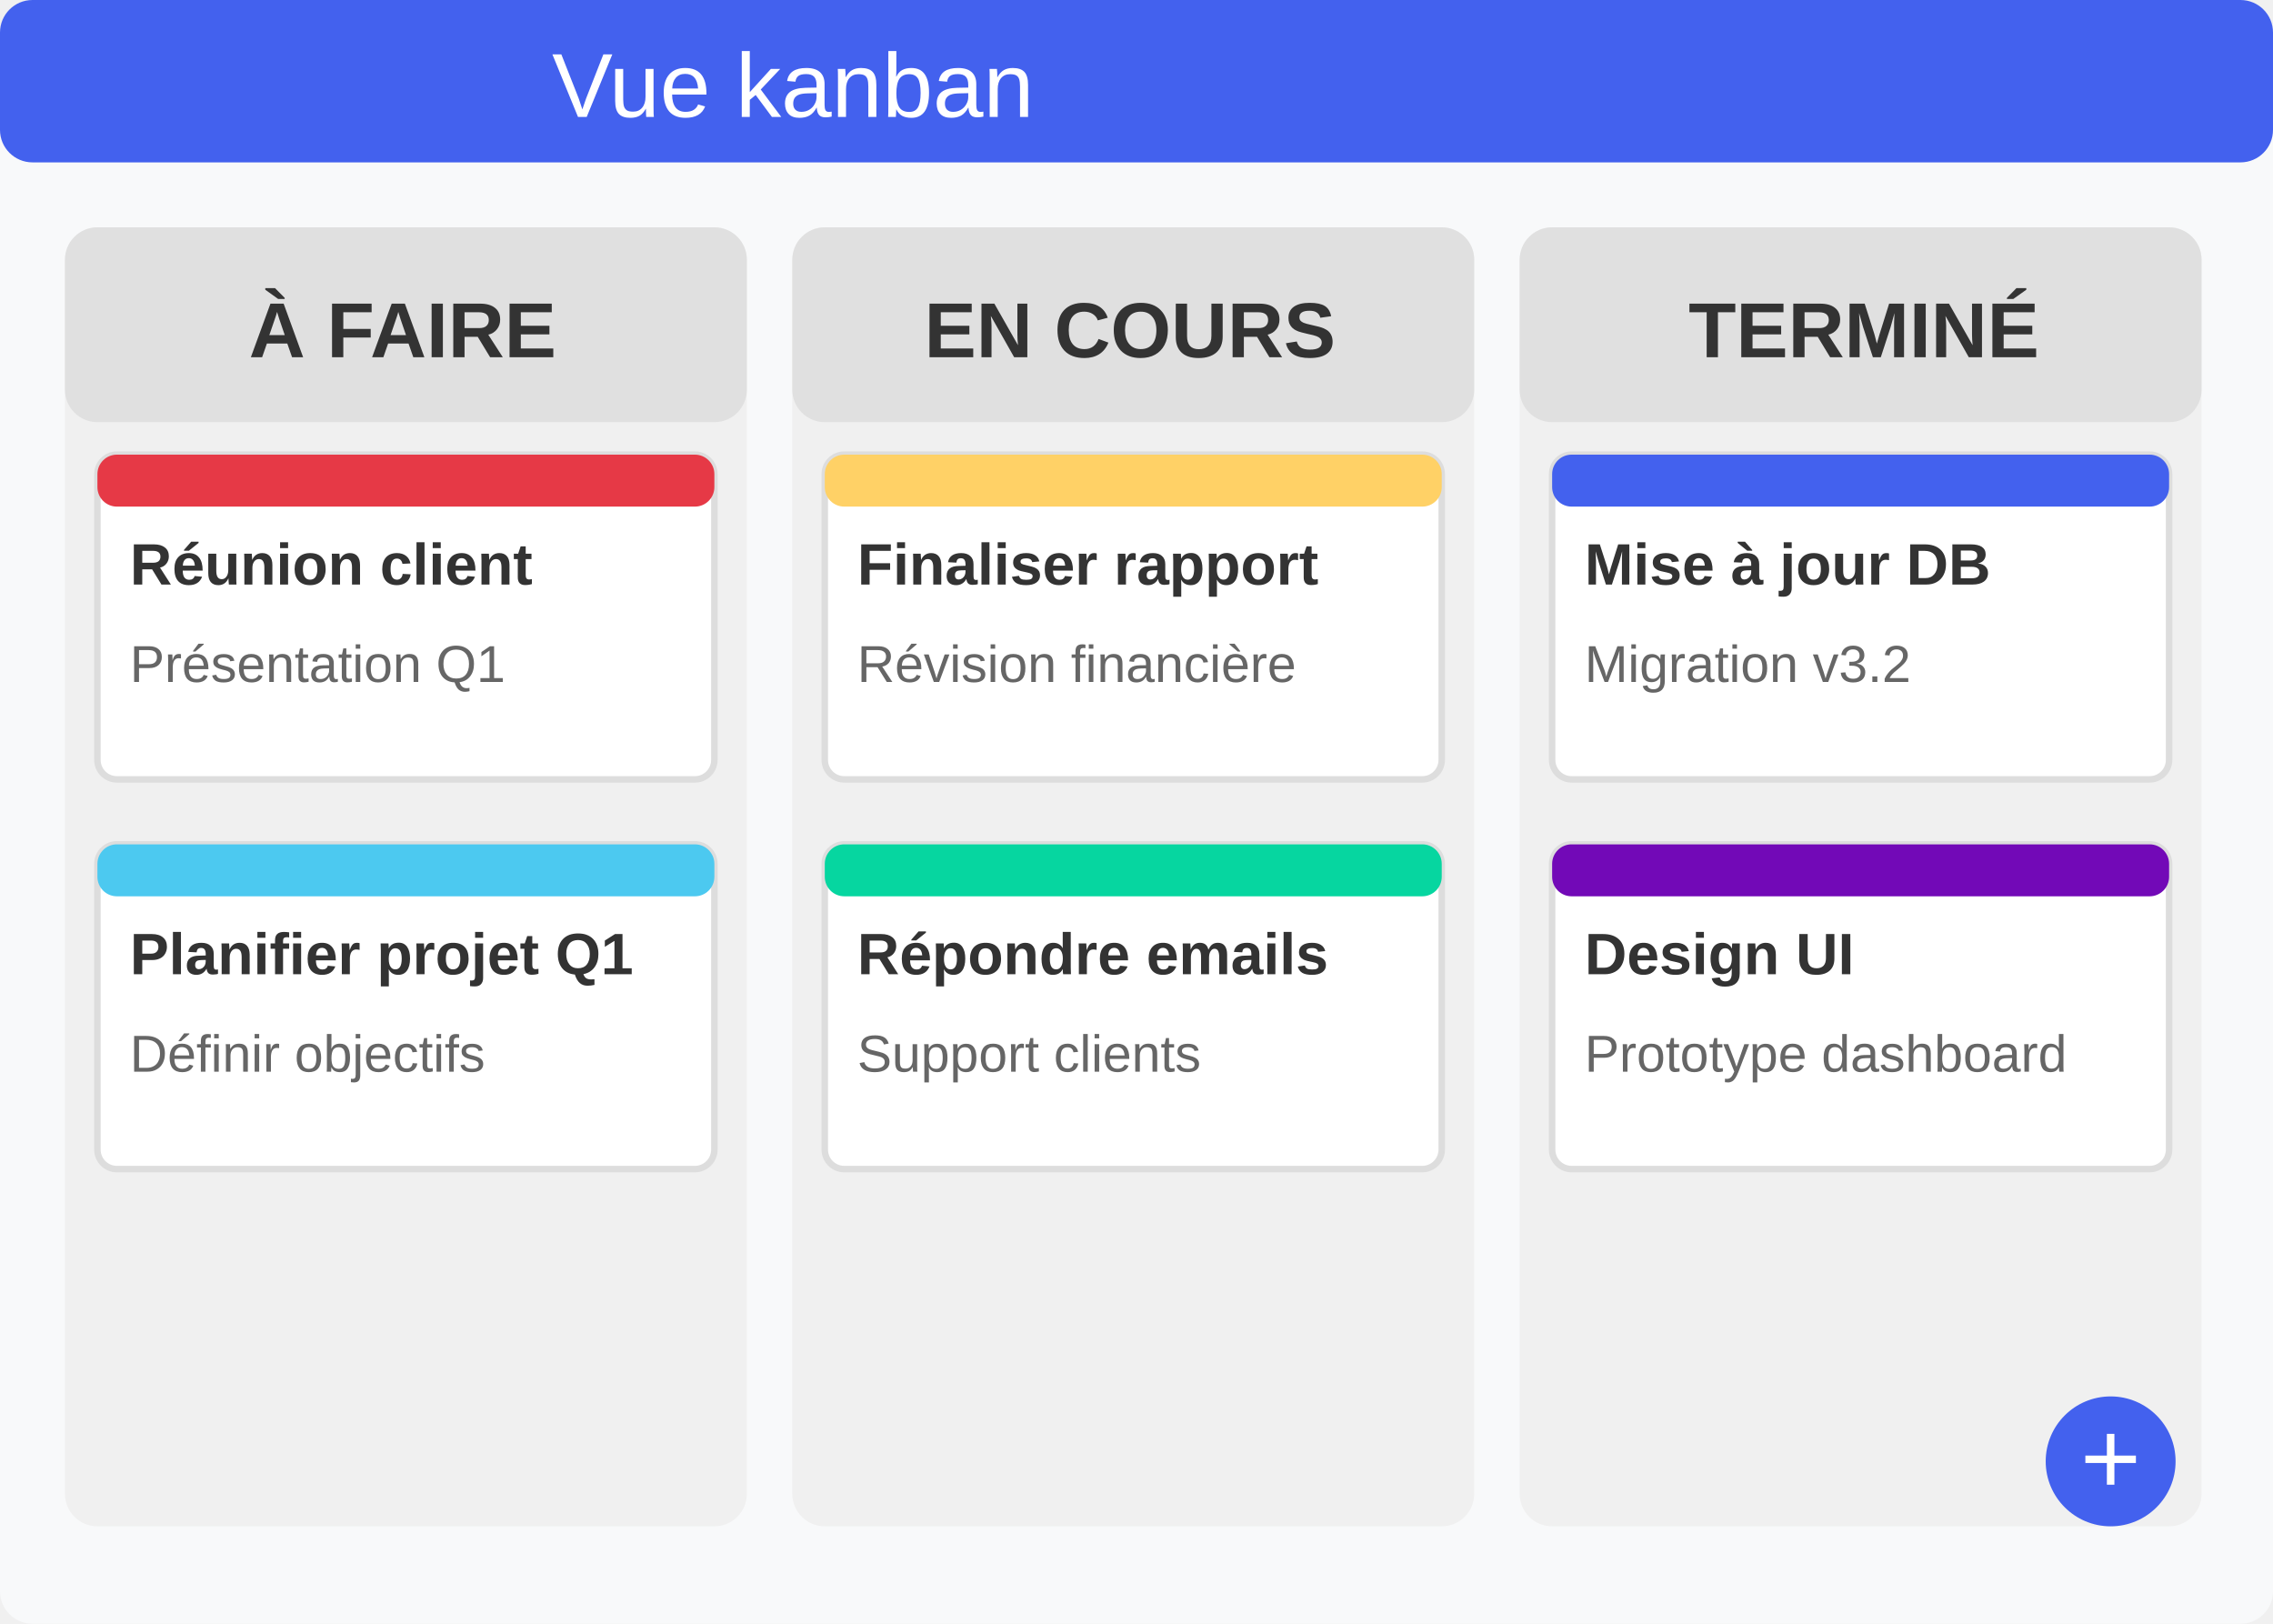
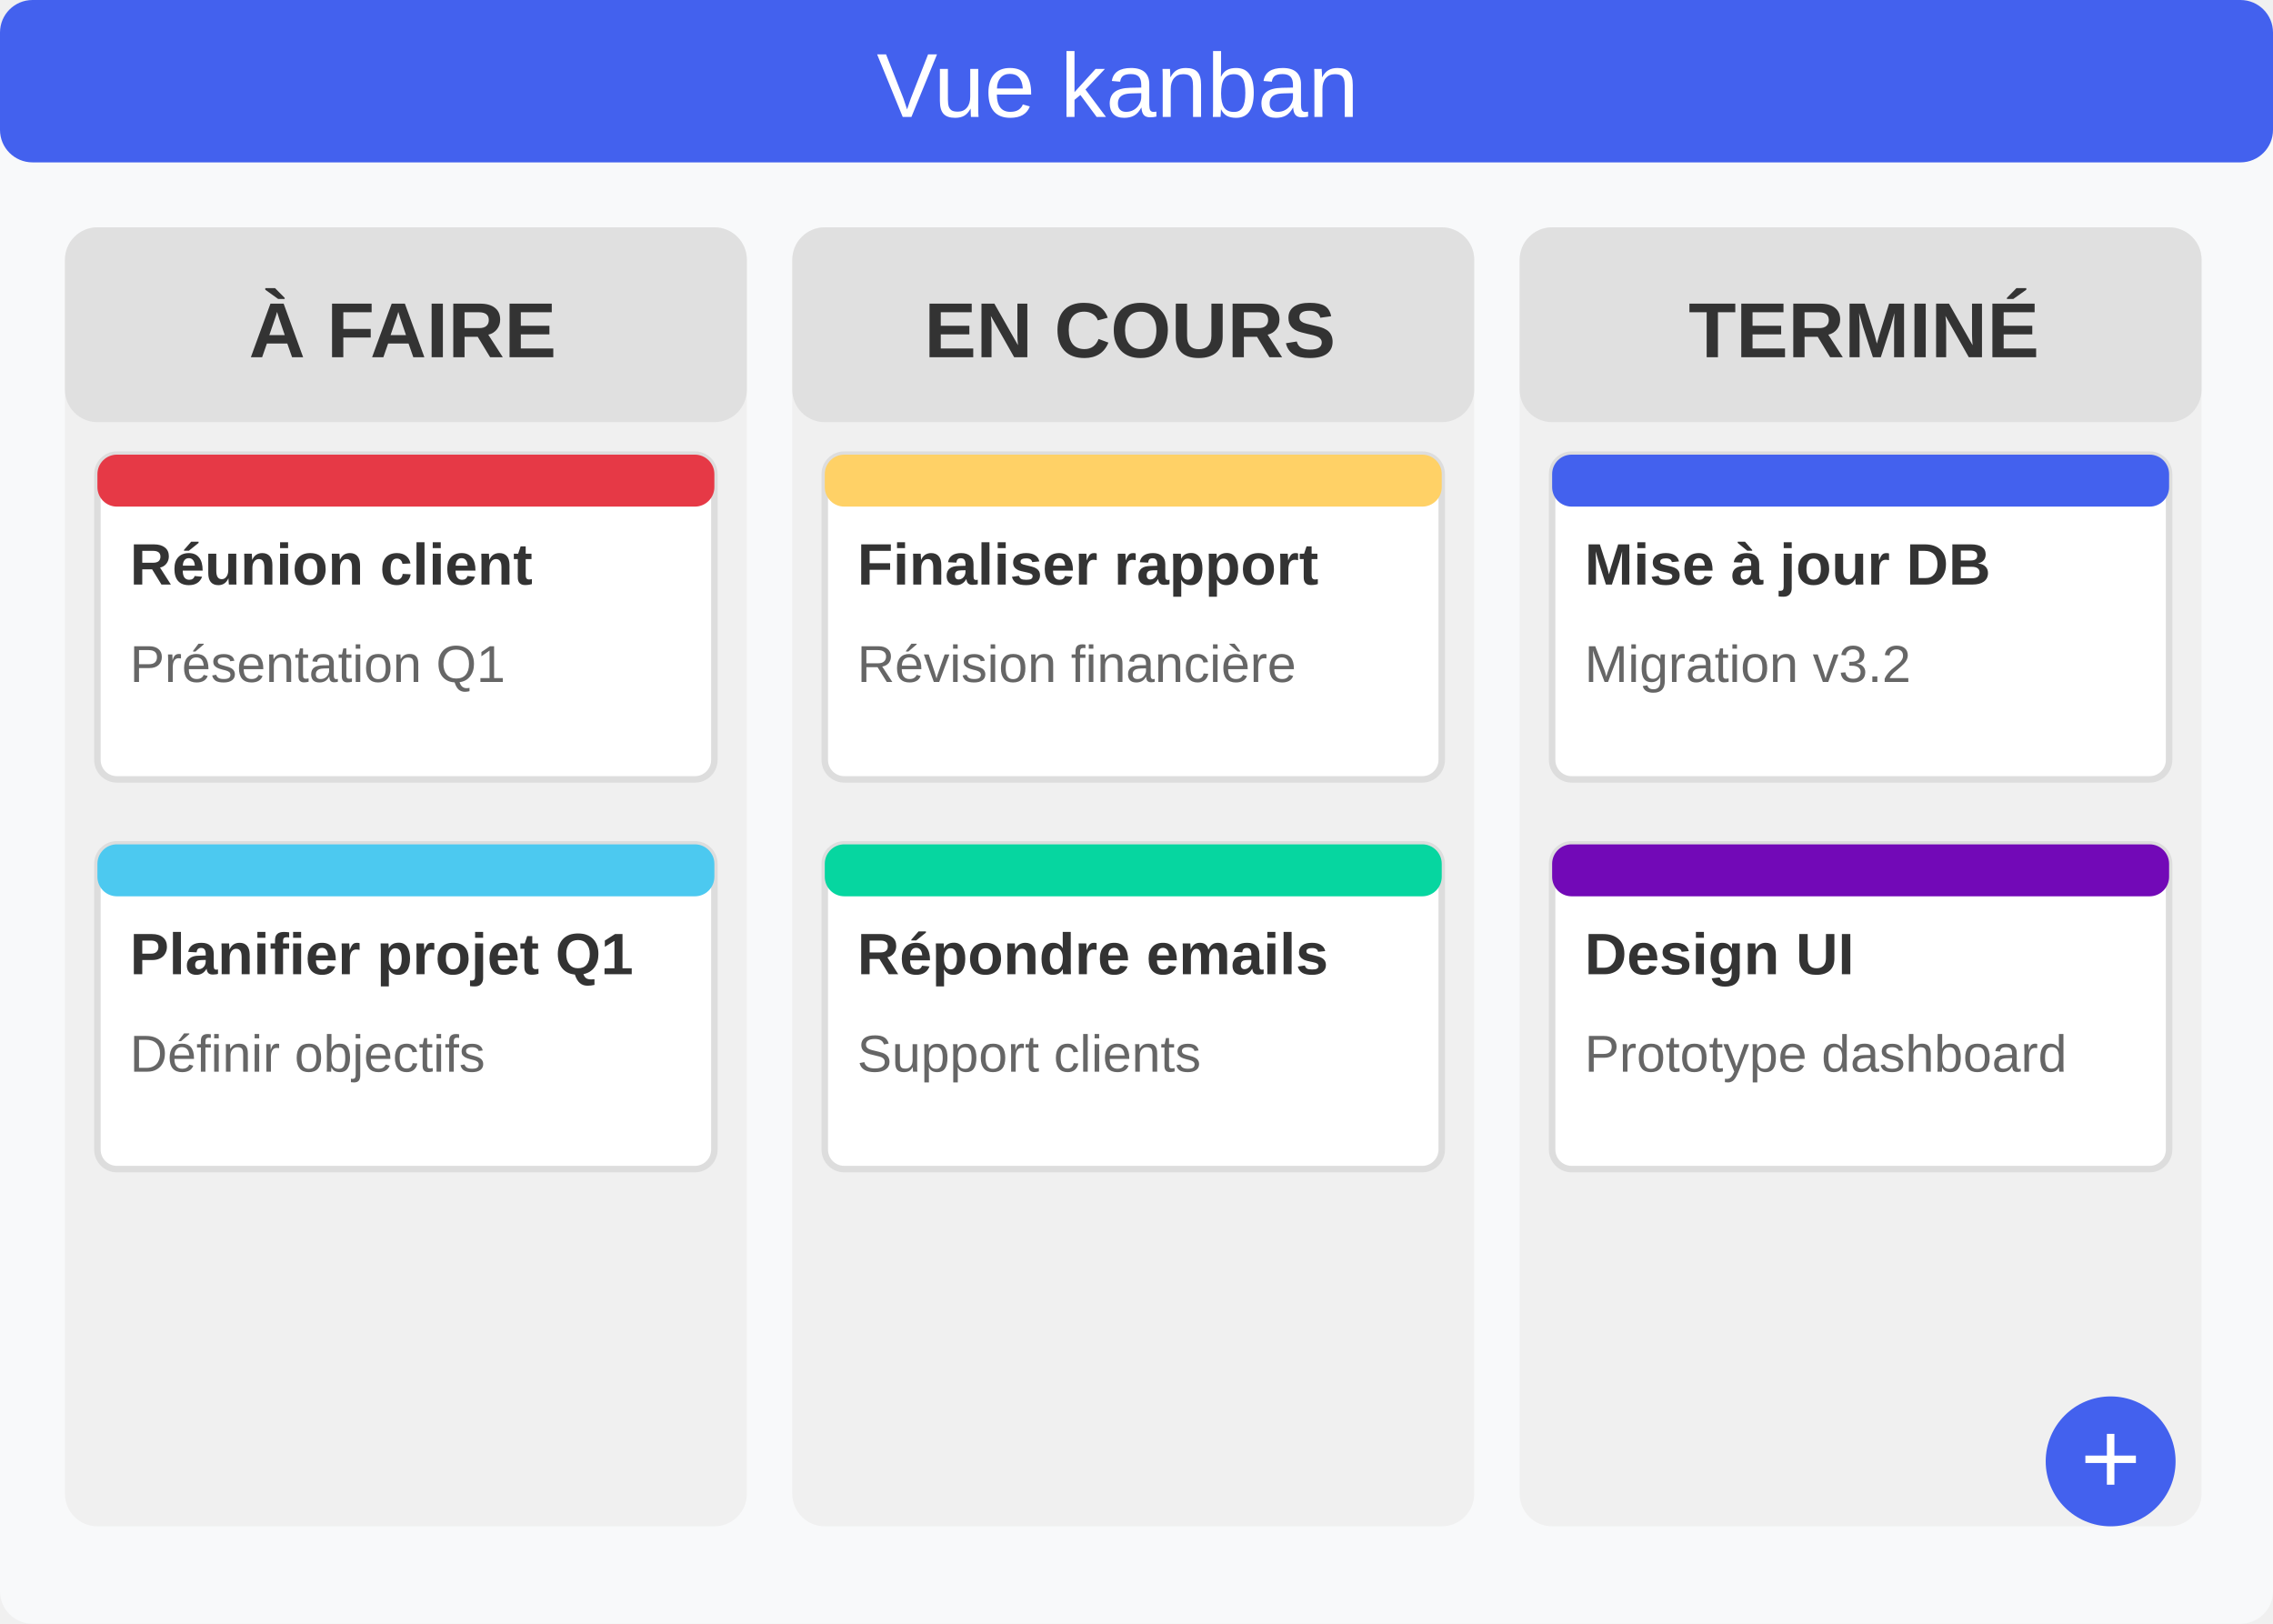
<svg xmlns="http://www.w3.org/2000/svg" viewBox="0 0 350 250">
  <rect width="350" height="250" fill="#f8f9fa" rx="5" ry="5" />
  <rect width="350" height="25" fill="#4361ee" rx="5" ry="5" />
-   <text x="85" y="18" font-family="Arial" font-size="14" fill="white">Vue kanban</text>
+   <text x="135" y="18" font-family="Arial" font-size="14" fill="white">Vue kanban</text>
  <rect x="10" y="35" width="105" height="200" fill="#f0f0f0" rx="5" ry="5" />
  <rect x="10" y="35" width="105" height="30" fill="#e0e0e0" rx="5" ry="5" />
-   <text x="62" y="55" font-family="Arial" font-size="12" font-weight="bold" fill="#333" text-anchor="middle">À FAIRE</text>
+   <text x="62" y="55" font-family="Arial" font-size="12" font-weight="bold" fill="#333" text-anchor="middle">À FAIRE
+     </text>
  <rect x="122" y="35" width="105" height="200" fill="#f0f0f0" rx="5" ry="5" />
  <rect x="122" y="35" width="105" height="30" fill="#e0e0e0" rx="5" ry="5" />
-   <text x="174" y="55" font-family="Arial" font-size="12" font-weight="bold" fill="#333" text-anchor="middle">EN COURS</text>
+   <text x="174" y="55" font-family="Arial" font-size="12" font-weight="bold" fill="#333" text-anchor="middle">EN
+         COURS
+     </text>
  <rect x="234" y="35" width="105" height="200" fill="#f0f0f0" rx="5" ry="5" />
  <rect x="234" y="35" width="105" height="30" fill="#e0e0e0" rx="5" ry="5" />
-   <text x="287" y="55" font-family="Arial" font-size="12" font-weight="bold" fill="#333" text-anchor="middle">TERMINÉ</text>
+   <text x="287" y="55" font-family="Arial" font-size="12" font-weight="bold" fill="#333" text-anchor="middle">
+         TERMINÉ
+     </text>
  <rect x="15" y="70" width="95" height="50" fill="white" stroke="#ddd" stroke-width="1" rx="3" ry="3" />
  <rect x="15" y="70" width="95" height="8" fill="#e63946" rx="3" ry="3" />
  <text x="20" y="90" font-family="Arial" font-size="9" font-weight="bold" fill="#333">Réunion client</text>
  <text x="20" y="105" font-family="Arial" font-size="8" fill="#666">Présentation Q1</text>
  <rect x="15" y="130" width="95" height="50" fill="white" stroke="#ddd" stroke-width="1" rx="3" ry="3" />
  <rect x="15" y="130" width="95" height="8" fill="#4cc9f0" rx="3" ry="3" />
  <text x="20" y="150" font-family="Arial" font-size="9" font-weight="bold" fill="#333">Planifier projet Q1</text>
  <text x="20" y="165" font-family="Arial" font-size="8" fill="#666">Définir objectifs</text>
  <rect x="127" y="70" width="95" height="50" fill="white" stroke="#ddd" stroke-width="1" rx="3" ry="3" />
  <rect x="127" y="70" width="95" height="8" fill="#ffd166" rx="3" ry="3" />
  <text x="132" y="90" font-family="Arial" font-size="9" font-weight="bold" fill="#333">Finaliser rapport</text>
  <text x="132" y="105" font-family="Arial" font-size="8" fill="#666">Révision financière</text>
  <rect x="127" y="130" width="95" height="50" fill="white" stroke="#ddd" stroke-width="1" rx="3" ry="3" />
  <rect x="127" y="130" width="95" height="8" fill="#06d6a0" rx="3" ry="3" />
  <text x="132" y="150" font-family="Arial" font-size="9" font-weight="bold" fill="#333">Répondre emails</text>
  <text x="132" y="165" font-family="Arial" font-size="8" fill="#666">Support clients</text>
  <rect x="239" y="70" width="95" height="50" fill="white" stroke="#ddd" stroke-width="1" rx="3" ry="3" />
  <rect x="239" y="70" width="95" height="8" fill="#4361ee" rx="3" ry="3" />
  <text x="244" y="90" font-family="Arial" font-size="9" font-weight="bold" fill="#333">Mise à jour DB</text>
  <text x="244" y="105" font-family="Arial" font-size="8" fill="#666">Migration v3.2</text>
  <rect x="239" y="130" width="95" height="50" fill="white" stroke="#ddd" stroke-width="1" rx="3" ry="3" />
  <rect x="239" y="130" width="95" height="8" fill="#7209b7" rx="3" ry="3" />
  <text x="244" y="150" font-family="Arial" font-size="9" font-weight="bold" fill="#333">Design UI</text>
  <text x="244" y="165" font-family="Arial" font-size="8" fill="#666">Prototype dashboard</text>
  <circle cx="325" cy="225" r="10" fill="#4361ee" />
  <text x="325" y="230" font-family="Arial" font-size="16" fill="white" text-anchor="middle">+</text>
</svg>
